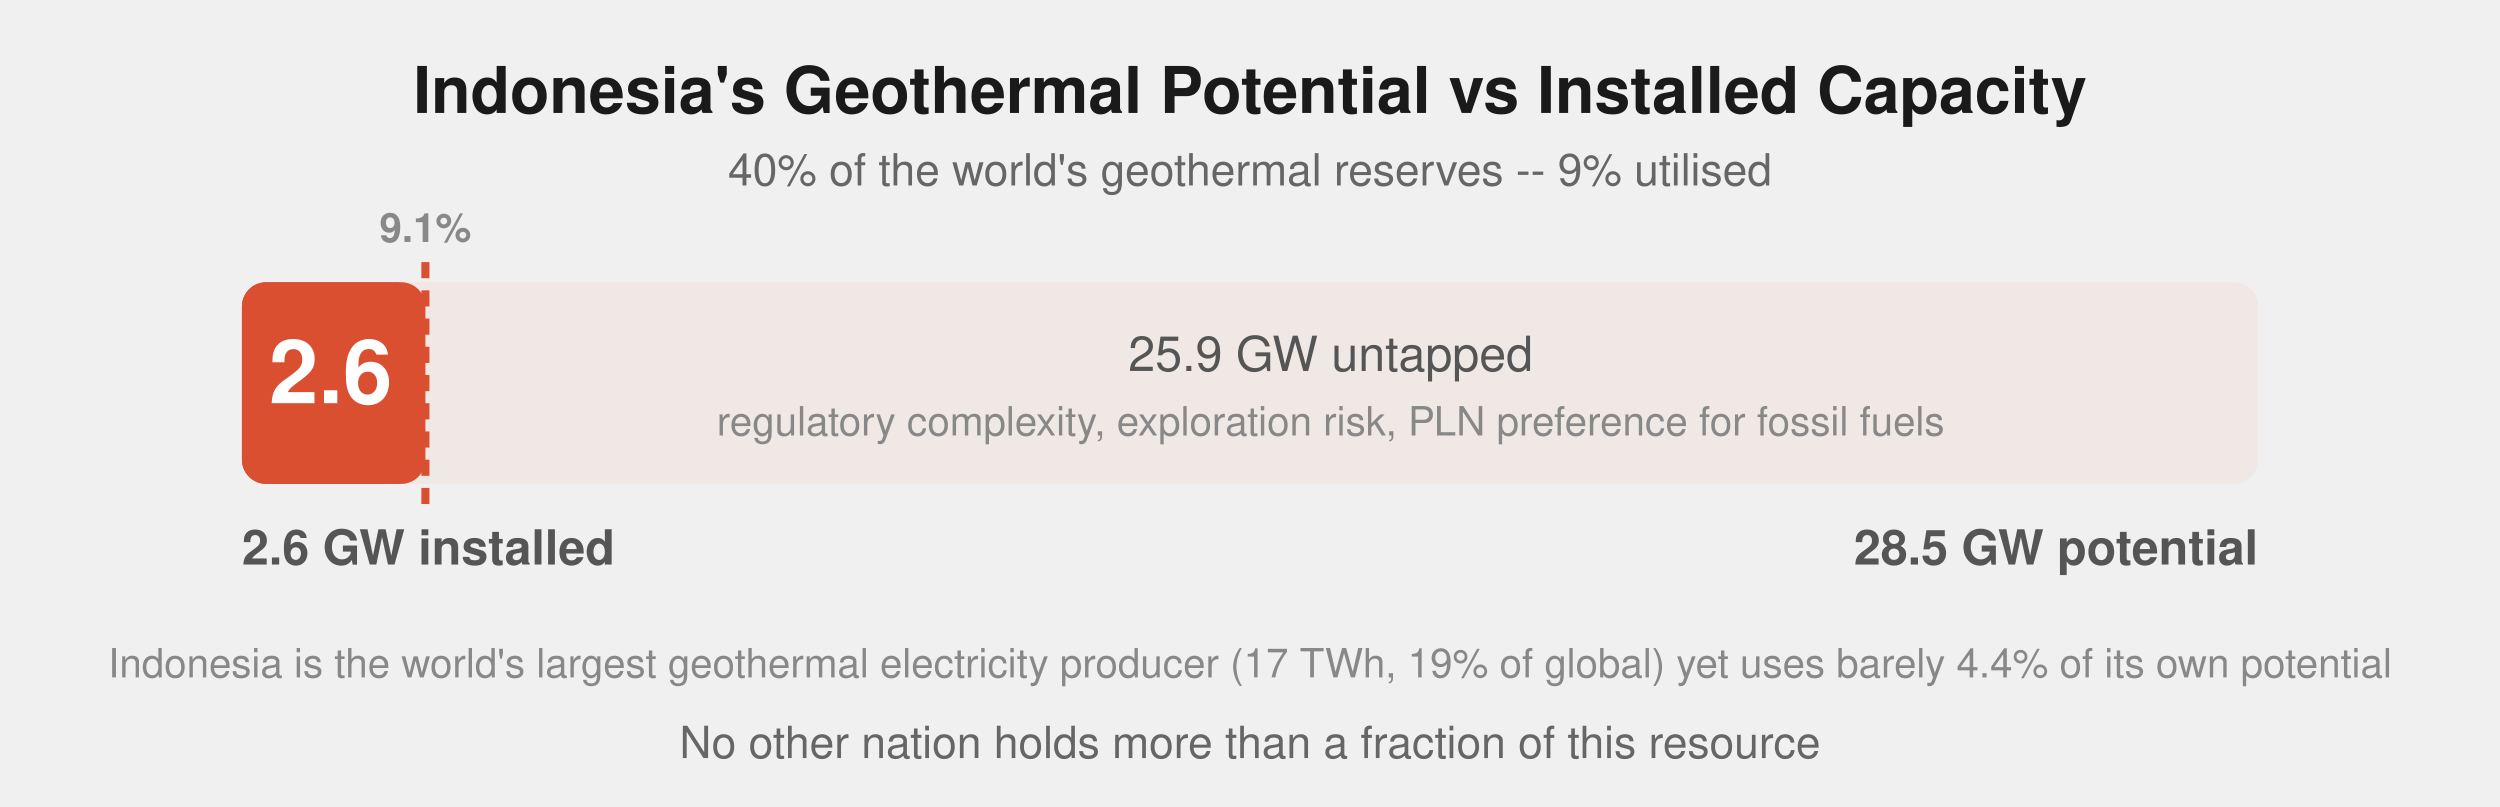
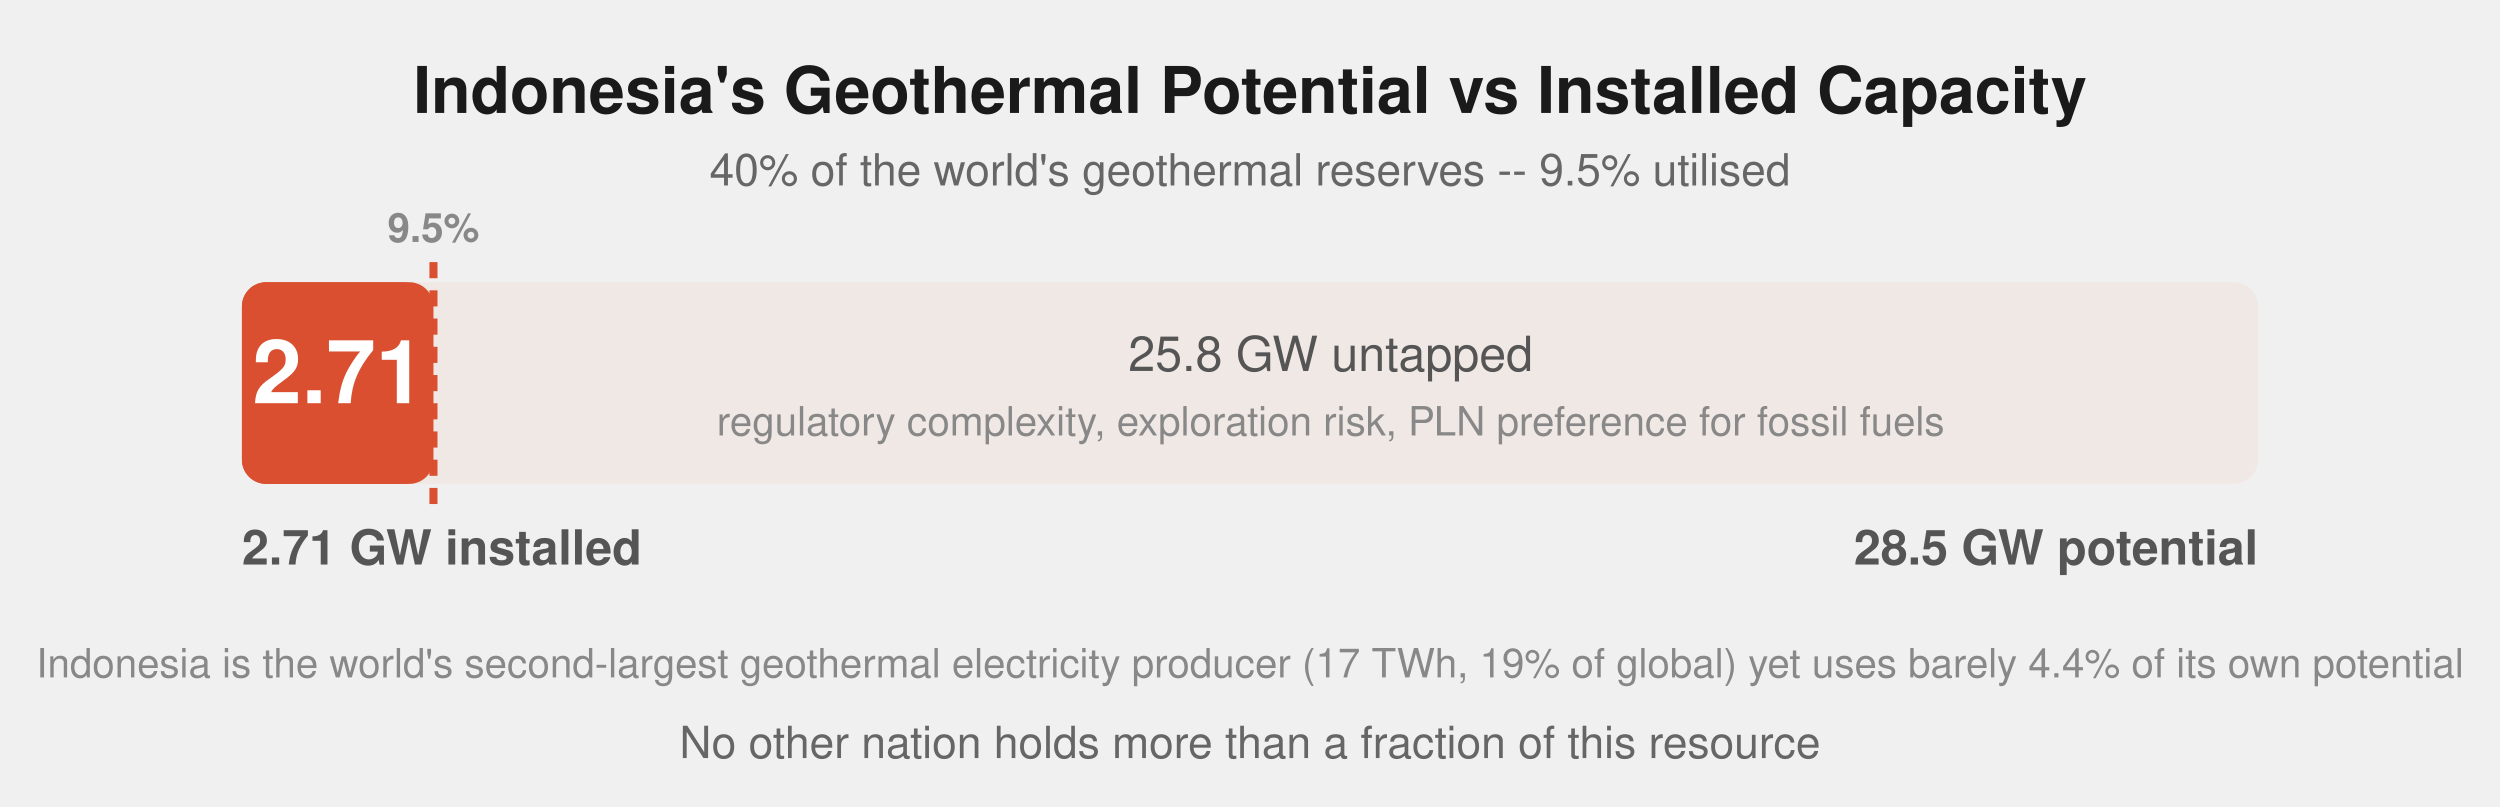
<svg xmlns="http://www.w3.org/2000/svg" viewBox="0 0 620 200">
  <style>
    text { font-family: -apple-system, 'Segoe UI', Helvetica, Arial, sans-serif; }
    .title { font-size: 16px; font-weight: 600; fill: #1a1a1a; }
    .subtitle { font-size: 11px; fill: #666; }
    .big-number { font-size: 22px; font-weight: 700; }
    .label { font-size: 12px; fill: #555; }
    .small { font-size: 10px; fill: #888; }
  </style>
  <text x="310" y="28" text-anchor="middle" class="title">Indonesia's Geothermal Potential vs Installed Capacity</text>
-   <text x="310" y="46" text-anchor="middle" class="subtitle">40% of the world's geothermal reserves -- 9% utilised</text>
+   <text x="310" y="46" text-anchor="middle" class="subtitle">40% of the world's geothermal reserves -- 9.5% utilised</text>
  <rect x="60" y="70" width="500" height="50" rx="6" fill="#f0e8e4" />
-   <rect x="60" y="70" width="45.5" height="50" rx="6" fill="#d94f30" />
-   <rect x="99" y="70" width="7" height="50" fill="#f0e8e4" />
-   <rect x="60" y="70" width="45.5" height="50" rx="6" fill="#d94f30" />
-   <text x="82" y="100" text-anchor="middle" class="big-number" fill="white">2.6</text>
-   <text x="330" y="92" text-anchor="middle" class="label" fill="#a08070">25.9 GW untapped</text>
+   <rect x="60" y="70" width="47.5" height="50" rx="6" fill="#d94f30" />
+   <rect x="101" y="70" width="7" height="50" fill="#f0e8e4" />
+   <rect x="60" y="70" width="47.5" height="50" rx="6" fill="#d94f30" />
+   <text x="84" y="100" text-anchor="middle" class="big-number" fill="white">2.71</text>
+   <text x="330" y="92" text-anchor="middle" class="label" fill="#a08070">25.8 GW untapped</text>
  <text x="330" y="108" text-anchor="middle" class="small">regulatory complexity, exploration risk, PLN preference for fossil fuels</text>
-   <text x="60" y="140" class="label" font-weight="600" fill="#d94f30">2.6 GW installed</text>
+   <text x="60" y="140" class="label" font-weight="600" fill="#d94f30">2.71 GW installed</text>
  <text x="560" y="140" text-anchor="end" class="label" font-weight="600" fill="#8b7355">28.5 GW potential</text>
-   <line x1="105.5" y1="65" x2="105.5" y2="125" stroke="#d94f30" stroke-width="2" stroke-dasharray="4,3" />
-   <text x="105.5" y="60" text-anchor="middle" class="small" fill="#d94f30" font-weight="600">9.1%</text>
-   <text x="310" y="168" text-anchor="middle" class="small">Indonesia is the world's largest geothermal electricity producer (17 TWh, 19% of global) yet uses barely 4.4% of its own potential</text>
+   <line x1="107.5" y1="65" x2="107.5" y2="125" stroke="#d94f30" stroke-width="2" stroke-dasharray="4,3" />
+   <text x="107.5" y="60" text-anchor="middle" class="small" fill="#d94f30" font-weight="600">9.5%</text>
+   <text x="310" y="168" text-anchor="middle" class="small">Indonesia is the world's second-largest geothermal electricity producer (17 TWh, 19% of global) yet uses barely 4.4% of its own potential</text>
  <text x="310" y="188" text-anchor="middle" class="subtitle">No other nation holds more than a fraction of this resource</text>
</svg>
